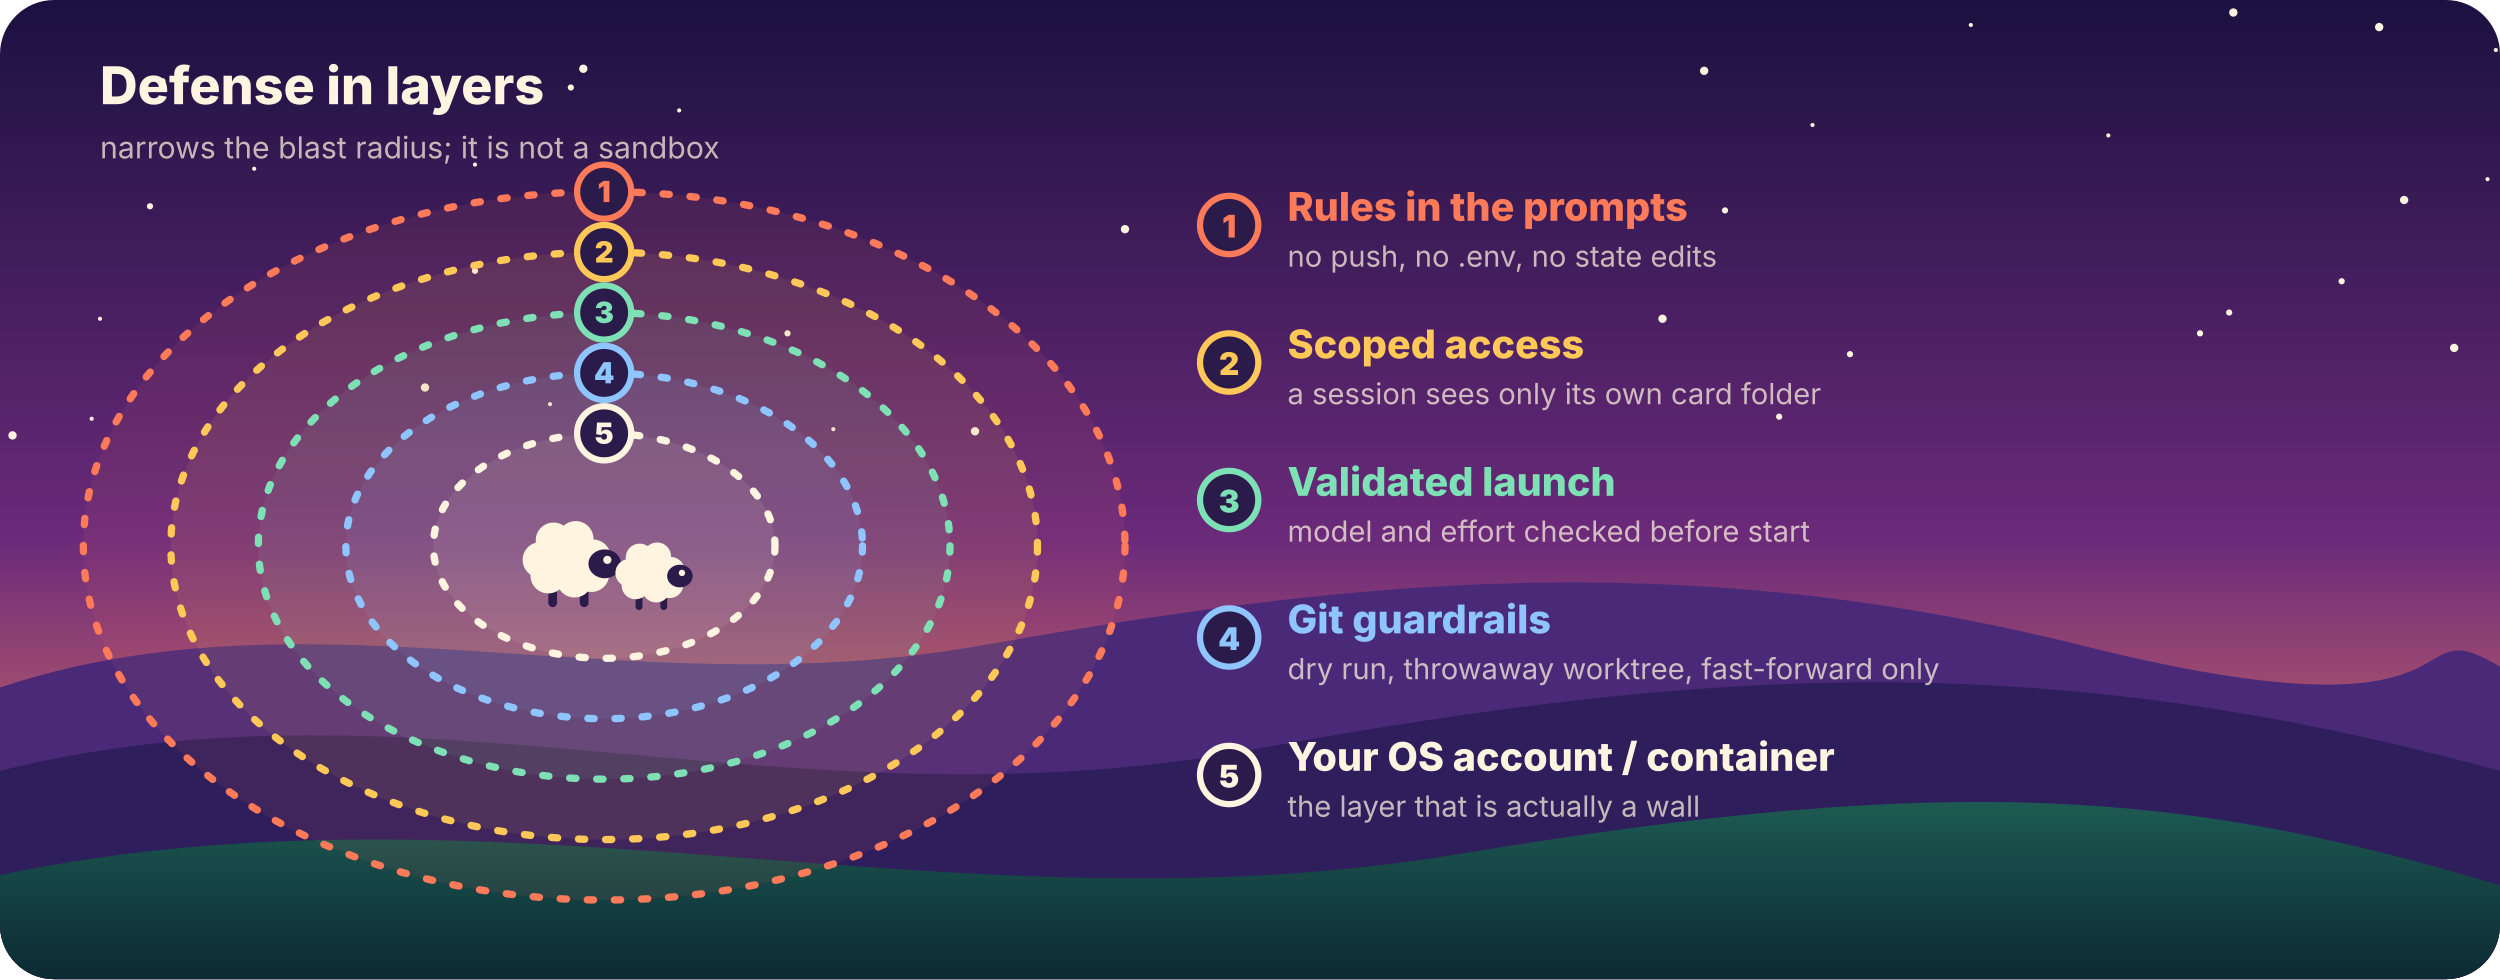
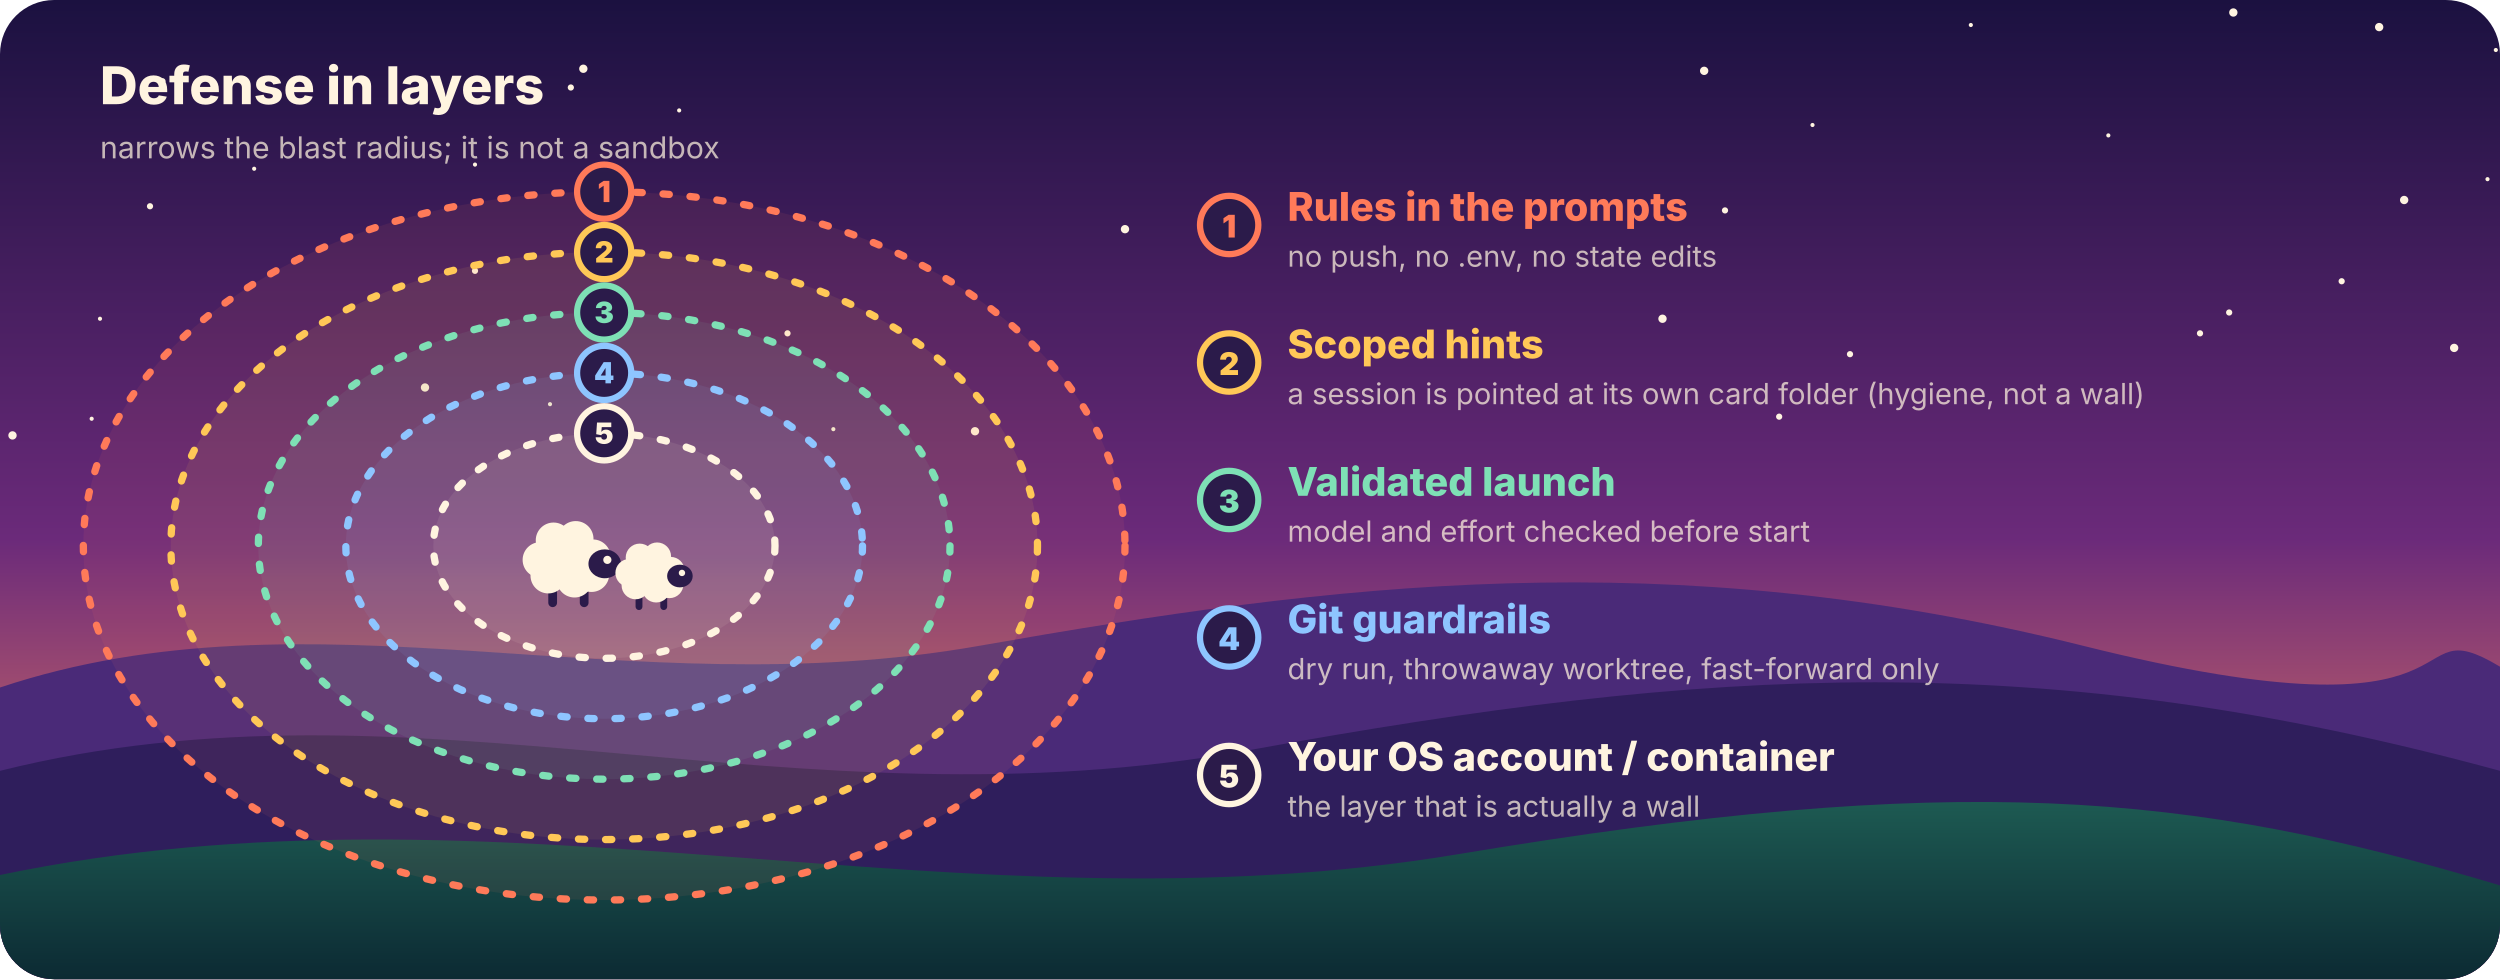
<svg xmlns="http://www.w3.org/2000/svg" width="1200" height="470" viewBox="0 0 1200 470" role="img" aria-labelledby="t d">
  <style>
text{font-family:ui-rounded,'SF Pro Rounded','Nunito','Trebuchet MS',system-ui,-apple-system,'Segoe UI',sans-serif}
.cream{fill:#fff4e0} .gold{fill:#ffc857} .coral{fill:#ff7a59} .mint{fill:#7ee0b5} .soft{fill:#fff4e0;fill-opacity:.72}
.tw{animation:tw 3s ease-in-out infinite} @keyframes tw{0%,100%{opacity:.15}50%{opacity:1}}
.pulse{animation:pl 2.6s ease-in-out infinite} @keyframes pl{0%,100%{opacity:1}50%{opacity:.3}}
.wag{transform-box:fill-box;transform-origin:0% 100%;animation:wag .9s ease-in-out infinite alternate} @keyframes wag{from{transform:rotate(-14deg)}to{transform:rotate(22deg)}}
.ear{transform-box:fill-box;transform-origin:50% 100%;animation:ear 4s ease-in-out infinite} @keyframes ear{0%,88%,100%{transform:rotate(0)}92%{transform:rotate(-16deg)}96%{transform:rotate(4deg)}}
.dash{stroke-dasharray:7 9;animation:dsh 1.6s linear infinite} @keyframes dsh{to{stroke-dashoffset:-32}}
.r0{animation:rp 6s ease-in-out infinite;animation-delay:2.0s}.r1{animation:rp 6s ease-in-out infinite;animation-delay:1.5s}.r2{animation:rp 6s ease-in-out infinite;animation-delay:1.0s}.r3{animation:rp 6s ease-in-out infinite;animation-delay:0.5s}.r4{animation:rp 6s ease-in-out infinite;animation-delay:0.0s}@keyframes rp{0%,100%{opacity:.55}20%{opacity:1}}
@media (prefers-reduced-motion:reduce){*{animation:none!important}}
</style>
  <defs>
    <linearGradient id="sky" x1="0" y1="0" x2="0" y2="1">
      <stop offset="0" stop-color="#1b1140" />
      <stop offset=".55" stop-color="#6b2a7a" />
      <stop offset="1" stop-color="#ff8a5c" />
    </linearGradient>
    <radialGradient id="sun" cx=".5" cy=".5" r=".5">
      <stop offset="0" stop-color="#fff2b0" />
      <stop offset=".45" stop-color="#ffc857" />
      <stop offset="1" stop-color="#ffc857" stop-opacity="0" />
    </radialGradient>
    <linearGradient id="grass" x1="0" y1="0" x2="0" y2="1">
      <stop offset="0" stop-color="#1d5a52" />
      <stop offset="1" stop-color="#0c2a33" />
    </linearGradient>
    <linearGradient id="gold" x1="0" y1="0" x2="1" y2="0">
      <stop offset="0" stop-color="#ffc857" />
      <stop offset="1" stop-color="#ff7a59" />
    </linearGradient>
    <clipPath id="card">
      <rect width="1200" height="470" rx="26" />
    </clipPath>
  </defs>
  <rect width="1200" height="470" rx="26" fill="url(#sky)" />
  <g clip-path="url(#card)">
    <circle class="tw" cx="326" cy="53" r="1.0" fill="#fff4e0" style="animation-delay:0.00s" />
    <circle class="tw" cx="228" cy="130" r="1.5" fill="#fff4e0" style="animation-delay:0.37s" />
    <circle class="tw" cx="818" cy="34" r="2.0" fill="#fff4e0" style="animation-delay:0.74s" />
    <circle class="tw" cx="48" cy="153" r="1.0" fill="#fff4e0" style="animation-delay:1.11s" />
    <circle class="tw" cx="78" cy="39" r="1.5" fill="#fff4e0" style="animation-delay:1.48s" />
    <circle class="tw" cx="204" cy="186" r="2.0" fill="#fff4e0" style="animation-delay:1.85s" />
    <circle class="tw" cx="122" cy="81" r="1.0" fill="#fff4e0" style="animation-delay:2.22s" />
    <circle class="tw" cx="72" cy="99" r="1.5" fill="#fff4e0" style="animation-delay:2.59s" />
    <circle class="tw" cx="6" cy="209" r="2.0" fill="#fff4e0" style="animation-delay:2.96s" />
    <circle class="tw" cx="1012" cy="65" r="1.0" fill="#fff4e0" style="animation-delay:0.33s" />
    <circle class="tw" cx="274" cy="42" r="1.5" fill="#fff4e0" style="animation-delay:0.70s" />
    <circle class="tw" cx="1072" cy="6" r="2.0" fill="#fff4e0" style="animation-delay:1.07s" />
    <circle class="tw" cx="1198" cy="24" r="1.0" fill="#fff4e0" style="animation-delay:1.44s" />
    <circle class="tw" cx="828" cy="101" r="1.5" fill="#fff4e0" style="animation-delay:1.81s" />
    <circle class="tw" cx="1178" cy="167" r="2.0" fill="#fff4e0" style="animation-delay:2.18s" />
    <circle class="tw" cx="264" cy="194" r="1.0" fill="#fff4e0" style="animation-delay:2.55s" />
    <circle class="tw" cx="854" cy="200" r="1.5" fill="#fff4e0" style="animation-delay:2.92s" />
    <circle class="tw" cx="468" cy="207" r="2.0" fill="#fff4e0" style="animation-delay:0.29s" />
    <circle class="tw" cx="946" cy="12" r="1.0" fill="#fff4e0" style="animation-delay:0.66s" />
    <circle class="tw" cx="1056" cy="160" r="1.5" fill="#fff4e0" style="animation-delay:1.03s" />
    <circle class="tw" cx="798" cy="153" r="2.0" fill="#fff4e0" style="animation-delay:1.40s" />
    <circle class="tw" cx="44" cy="201" r="1.0" fill="#fff4e0" style="animation-delay:1.77s" />
    <circle class="tw" cx="378" cy="160" r="1.5" fill="#fff4e0" style="animation-delay:2.14s" />
    <circle class="tw" cx="280" cy="33" r="2.0" fill="#fff4e0" style="animation-delay:2.51s" />
    <circle class="tw" cx="870" cy="60" r="1.0" fill="#fff4e0" style="animation-delay:2.88s" />
    <circle class="tw" cx="1124" cy="135" r="1.5" fill="#fff4e0" style="animation-delay:0.25s" />
    <circle class="tw" cx="1154" cy="96" r="2.0" fill="#fff4e0" style="animation-delay:0.62s" />
    <circle class="tw" cx="400" cy="206" r="1.0" fill="#fff4e0" style="animation-delay:0.99s" />
    <circle class="tw" cx="1070" cy="150" r="1.5" fill="#fff4e0" style="animation-delay:1.36s" />
    <circle class="tw" cx="540" cy="110" r="2.0" fill="#fff4e0" style="animation-delay:1.73s" />
    <circle class="tw" cx="1194" cy="86" r="1.0" fill="#fff4e0" style="animation-delay:2.10s" />
    <circle class="tw" cx="888" cy="170" r="1.5" fill="#fff4e0" style="animation-delay:2.47s" />
    <circle class="tw" cx="1142" cy="13" r="2.0" fill="#fff4e0" style="animation-delay:2.84s" />
    <circle class="tw" cx="228" cy="79" r="1.0" fill="#fff4e0" style="animation-delay:0.21s" />
    <path d="M0 330 C150 280 300 340 470 310 S800 260 1000 310 S1150 290 1200 320 L1200 470 L0 470Z" fill="#4a2a78" />
    <path d="M0 370 C200 320 380 400 600 360 S980 310 1200 370 L1200 470 L0 470Z" fill="#2f1e5c" />
    <path d="M0 420 C240 370 460 450 700 410 S1050 380 1200 425 L1200 470 L0 470Z" fill="url(#grass)" />
    <ellipse class="r0" cx="290" cy="262" rx="250" ry="170" fill="#ff7a59" fill-opacity=".08" stroke="#ff7a59" stroke-width="3.5" stroke-dasharray="3 10" stroke-linecap="round" />
    <ellipse class="r1" cx="290" cy="262" rx="208" ry="141" fill="#ffc857" fill-opacity=".08" stroke="#ffc857" stroke-width="3.5" stroke-dasharray="3 10" stroke-linecap="round" />
    <ellipse class="r2" cx="290" cy="262" rx="166" ry="112" fill="#7ee0b5" fill-opacity=".08" stroke="#7ee0b5" stroke-width="3.5" stroke-dasharray="3 10" stroke-linecap="round" />
    <ellipse class="r3" cx="290" cy="262" rx="124" ry="83" fill="#8ec5ff" fill-opacity=".08" stroke="#8ec5ff" stroke-width="3.5" stroke-dasharray="3 10" stroke-linecap="round" />
    <ellipse class="r4" cx="290" cy="262" rx="82" ry="54" fill="#fff4e0" fill-opacity=".08" stroke="#fff4e0" stroke-width="3.5" stroke-dasharray="3 10" stroke-linecap="round" />
    <g transform="translate(272,270) scale(1.4)">
      <g>
        <animateTransform attributeName="transform" type="translate" values="0 0;0 -3;0 0" dur="0.8s" begin="0.0s" repeatCount="indefinite" />
        <rect x="-6.3" y="7.2" width="3" height="8.1" rx="1.5" fill="#2b1b4a" />
        <rect x="4.5" y="7.2" width="3" height="8.1" rx="1.5" fill="#2b1b4a" />
        <circle cx="-9.0" cy="-0.9" r="6.1" fill="#fff4e0" />
        <circle cx="-4.5" cy="-7.6" r="6.1" fill="#fff4e0" />
        <circle cx="3.1" cy="-8.1" r="6.1" fill="#fff4e0" />
        <circle cx="9.0" cy="-1.8" r="6.1" fill="#fff4e0" />
        <circle cx="-6.3" cy="4.5" r="6.1" fill="#fff4e0" />
        <circle cx="2.7" cy="5.9" r="6.1" fill="#fff4e0" />
        <circle cx="8.5" cy="4.0" r="6.1" fill="#fff4e0" />
        <circle r="9" fill="#fff4e0" />
        <ellipse cx="13.05" cy="0.45" rx="5.58" ry="4.95" fill="#2b1b4a" />
        <circle cx="13.95" cy="-0.9" r="1.4" fill="#fff4e0" />
      </g>
    </g>
    <g transform="translate(312,276) scale(1.1)">
      <g>
        <animateTransform attributeName="transform" type="translate" values="0 0;0 -3;0 0" dur="0.8s" begin="0.3s" repeatCount="indefinite" />
        <rect x="-6.3" y="7.2" width="3" height="8.1" rx="1.5" fill="#2b1b4a" />
        <rect x="4.5" y="7.2" width="3" height="8.1" rx="1.5" fill="#2b1b4a" />
        <circle cx="-9.0" cy="-0.9" r="6.1" fill="#fff4e0" />
        <circle cx="-4.5" cy="-7.6" r="6.1" fill="#fff4e0" />
        <circle cx="3.1" cy="-8.1" r="6.1" fill="#fff4e0" />
        <circle cx="9.0" cy="-1.8" r="6.1" fill="#fff4e0" />
        <circle cx="-6.3" cy="4.5" r="6.1" fill="#fff4e0" />
        <circle cx="2.7" cy="5.9" r="6.1" fill="#fff4e0" />
        <circle cx="8.5" cy="4.0" r="6.1" fill="#fff4e0" />
        <circle r="9" fill="#fff4e0" />
        <ellipse cx="13.05" cy="0.45" rx="5.58" ry="4.95" fill="#2b1b4a" />
        <circle cx="13.95" cy="-0.9" r="1.4" fill="#fff4e0" />
      </g>
    </g>
    <circle cx="290" cy="92.0" r="13" fill="#2b1b4a" stroke="#ff7a59" stroke-width="3" />
    <text x="290" y="97.0" text-anchor="middle" fill="#ff7a59" font-size="14" font-weight="900">1</text>
    <circle cx="590" cy="108" r="14" fill="#2b1b4a" stroke="#ff7a59" stroke-width="3" />
    <text x="590" y="114" text-anchor="middle" fill="#ff7a59" font-size="15" font-weight="900">1</text>
    <text x="618" y="106" fill="#ff7a59" font-size="19" font-weight="800">Rules in the prompts</text>
    <text x="618" y="128" class="soft" font-size="14">no push, no .env, no state edits</text>
    <circle cx="290" cy="121.0" r="13" fill="#2b1b4a" stroke="#ffc857" stroke-width="3" />
    <text x="290" y="126.0" text-anchor="middle" fill="#ffc857" font-size="14" font-weight="900">2</text>
    <circle cx="590" cy="174" r="14" fill="#2b1b4a" stroke="#ffc857" stroke-width="3" />
    <text x="590" y="180" text-anchor="middle" fill="#ffc857" font-size="15" font-weight="900">2</text>
-     <text x="618" y="172" fill="#ffc857" font-size="19" font-weight="800">Scoped access</text>
-     <text x="618" y="194" class="soft" font-size="14">a session sees only its own card folder</text>
+     <text x="618" y="172" fill="#ffc857" font-size="19" font-weight="800">Scoped hints</text>
+     <text x="618" y="194" class="soft" font-size="14">a session is pointed at its own card folder (hygiene, not a wall)</text>
    <circle cx="290" cy="150.0" r="13" fill="#2b1b4a" stroke="#7ee0b5" stroke-width="3" />
    <text x="290" y="155.0" text-anchor="middle" fill="#7ee0b5" font-size="14" font-weight="900">3</text>
    <circle cx="590" cy="240" r="14" fill="#2b1b4a" stroke="#7ee0b5" stroke-width="3" />
    <text x="590" y="246" text-anchor="middle" fill="#7ee0b5" font-size="15" font-weight="900">3</text>
    <text x="618" y="238" fill="#7ee0b5" font-size="19" font-weight="800">Validated launch</text>
    <text x="618" y="260" class="soft" font-size="14">model and effort checked before start</text>
    <circle cx="290" cy="179.0" r="13" fill="#2b1b4a" stroke="#8ec5ff" stroke-width="3" />
    <text x="290" y="184.0" text-anchor="middle" fill="#8ec5ff" font-size="14" font-weight="900">4</text>
    <circle cx="590" cy="306" r="14" fill="#2b1b4a" stroke="#8ec5ff" stroke-width="3" />
    <text x="590" y="312" text-anchor="middle" fill="#8ec5ff" font-size="15" font-weight="900">4</text>
    <text x="618" y="304" fill="#8ec5ff" font-size="19" font-weight="800">Git guardrails</text>
    <text x="618" y="326" class="soft" font-size="14">dry run, throwaway worktree, fast-forward only</text>
    <circle cx="290" cy="208.0" r="13" fill="#2b1b4a" stroke="#fff4e0" stroke-width="3" />
    <text x="290" y="213.0" text-anchor="middle" fill="#fff4e0" font-size="14" font-weight="900">5</text>
    <circle cx="590" cy="372" r="14" fill="#2b1b4a" stroke="#fff4e0" stroke-width="3" />
    <text x="590" y="378" text-anchor="middle" fill="#fff4e0" font-size="15" font-weight="900">5</text>
    <text x="618" y="370" fill="#fff4e0" font-size="19" font-weight="800">Your OS account / container</text>
    <text x="618" y="392" class="soft" font-size="14">the layer that is actually a wall</text>
    <text x="48" y="50" class="cream" font-size="25" font-weight="800">Defense in layers</text>
    <text x="48" y="76" class="soft" font-size="14.5">narrows the blast radius; it is not a sandbox</text>
  </g>
</svg>
